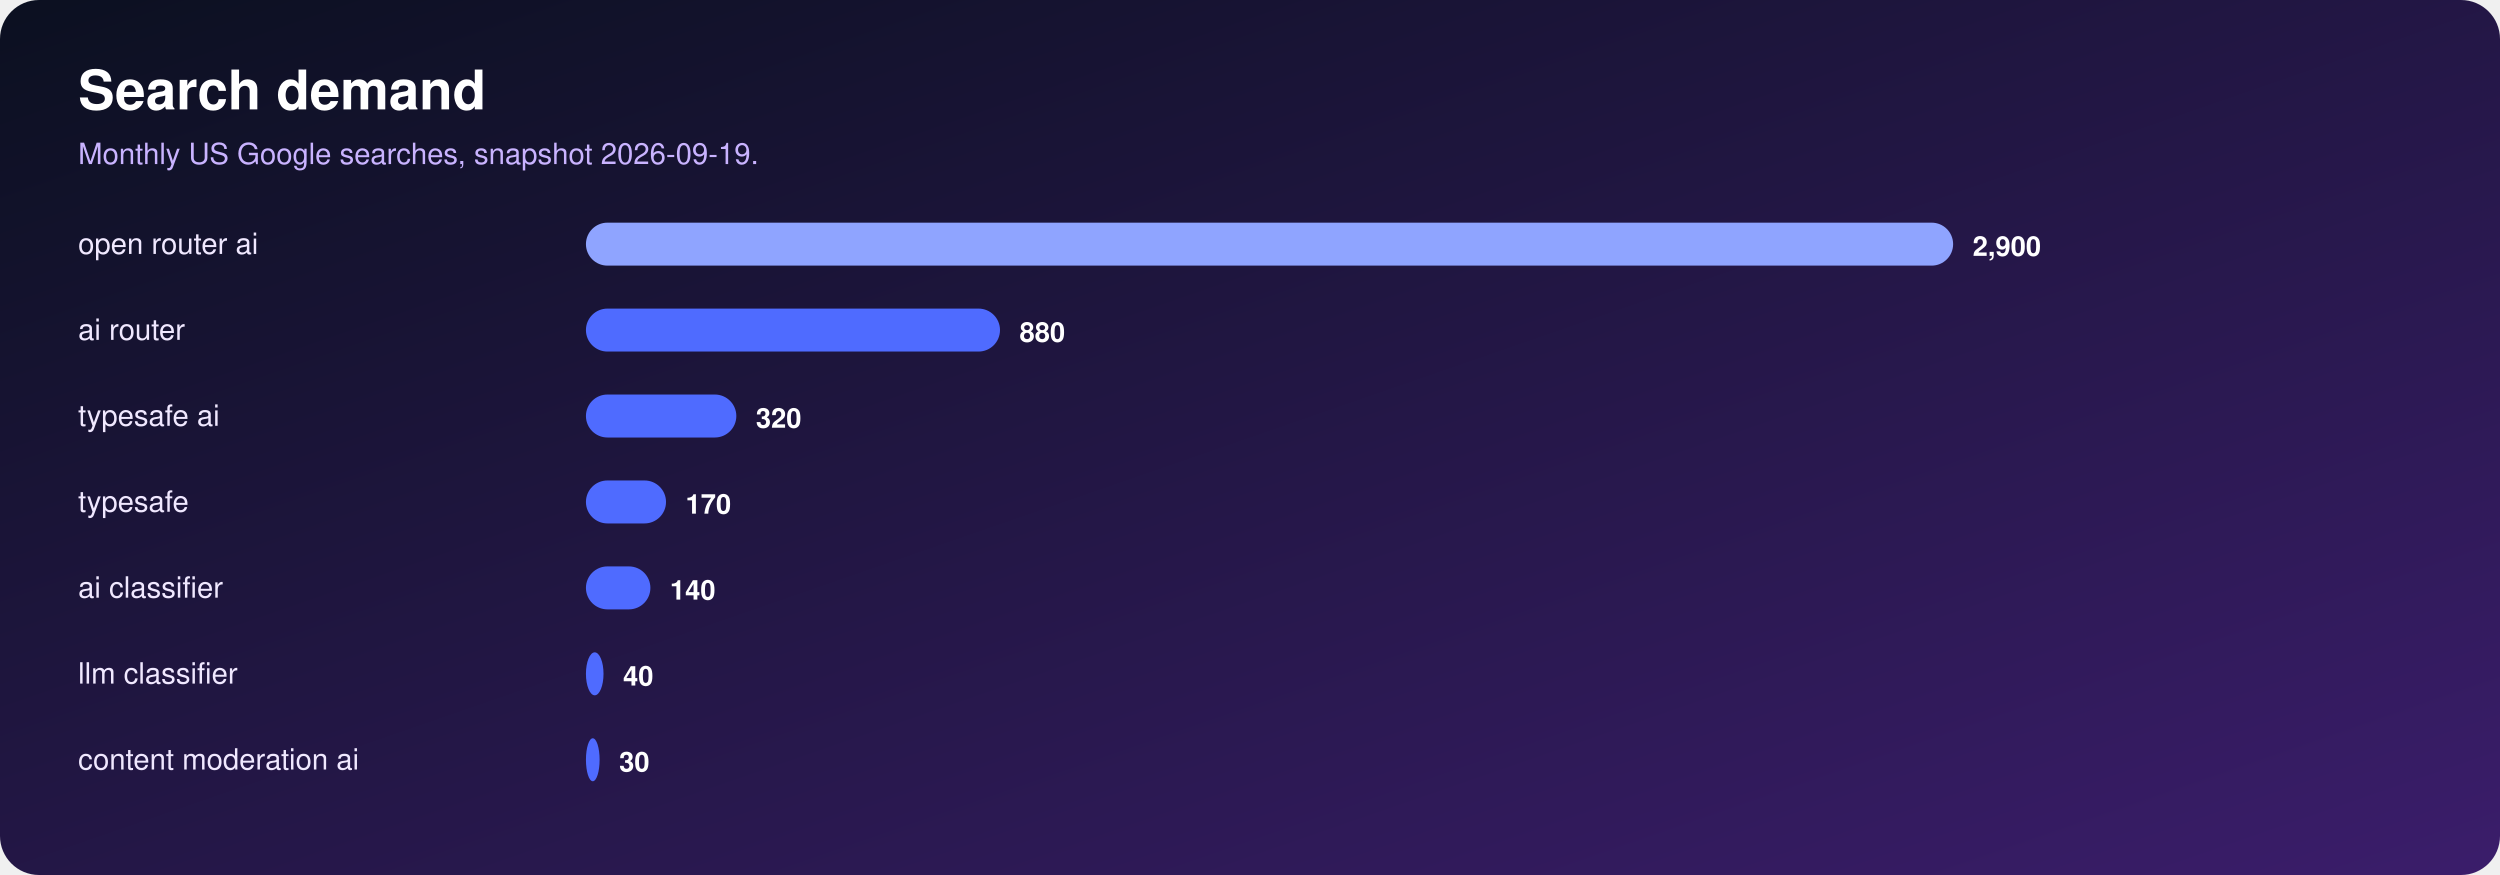
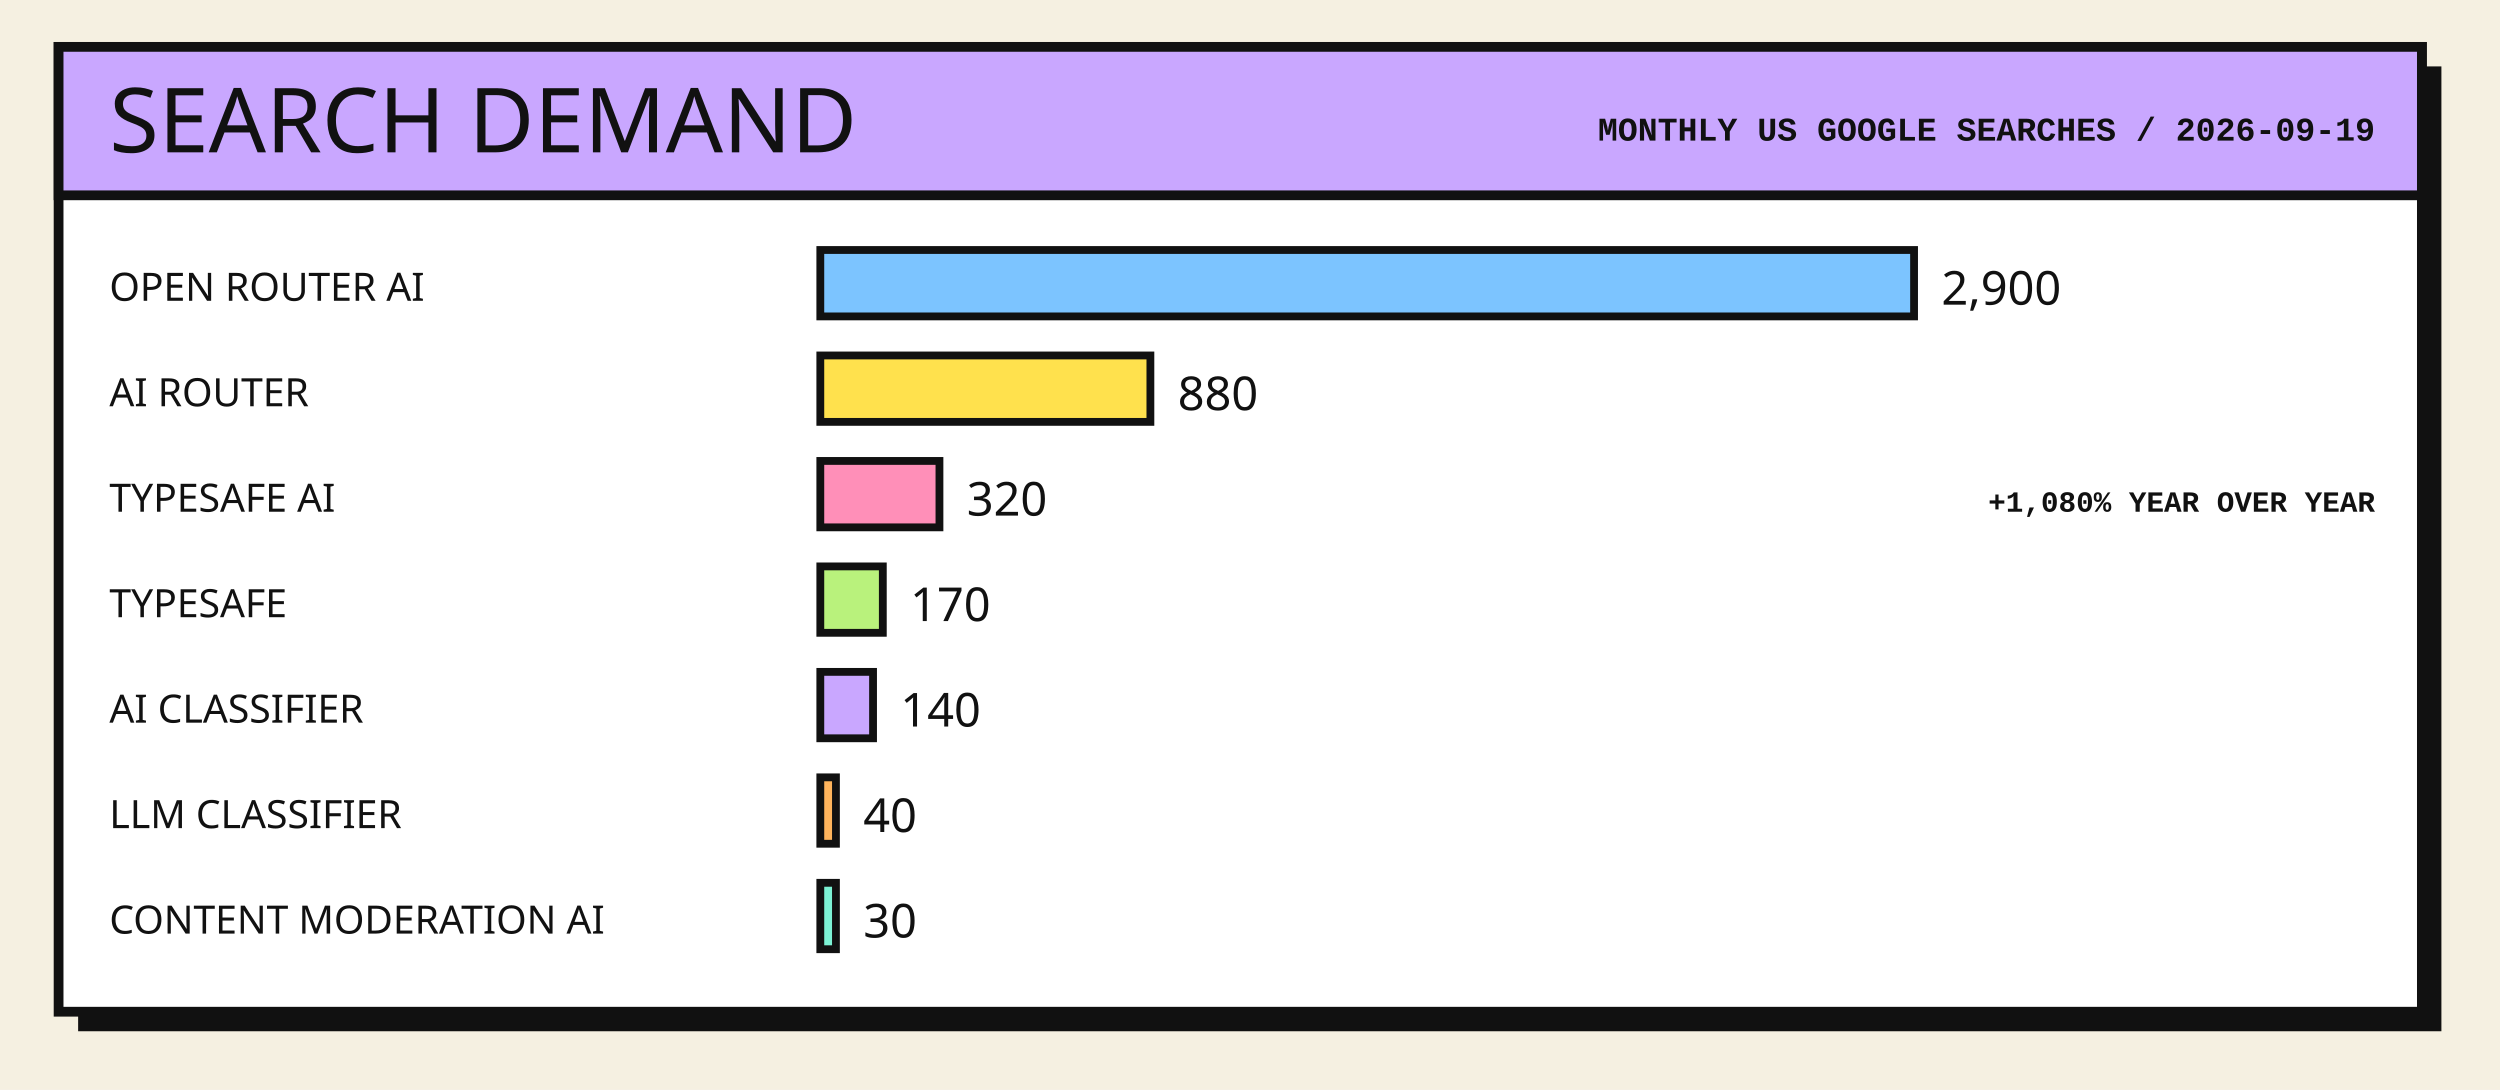
- <svg xmlns="http://www.w3.org/2000/svg" width="1280" height="448" viewBox="0 0 1280 448">
-   <style>@keyframes g{from{transform:scaleX(0)}to{transform:scaleX(1)}}.b{transform-origin:0 0;animation:g 1.2s cubic-bezier(.2,.8,.2,1) both}text{font-family:-apple-system,Segoe UI,Helvetica,Arial,sans-serif}</style>
-   <defs>
-     <linearGradient id="bg" x1="0" y1="0" x2="1" y2="1">
-       <stop offset="0" stop-color="#0b1020" />
-       <stop offset="1" stop-color="#3b1d6b" />
-     </linearGradient>
-   </defs>
-   <rect width="1280" height="448" rx="20" fill="url(#bg)" />
-   <text x="40" y="56" font-size="28" font-weight="800" fill="#fff">Search demand</text>
-   <text x="40" y="84" font-size="15" fill="#c9b3ff">Monthly US Google searches, snapshot 2026-09-19.</text>
-   <text x="40" y="130" font-size="15" fill="#f0e8ff">open router ai</text>
-   <rect class="b" x="300" y="114" width="700" height="22" rx="11" fill="#8fa4ff" style="animation-delay:0.00s" />
-   <text x="1010" y="131" font-size="14" font-weight="700" fill="#fff">2,900</text>
-   <text x="40" y="174" font-size="15" fill="#f0e8ff">ai router</text>
-   <rect class="b" x="300" y="158" width="212" height="22" rx="11" fill="#4f6bff" style="animation-delay:0.08s" />
-   <text x="522" y="175" font-size="14" font-weight="700" fill="#fff">880</text>
-   <text x="40" y="218" font-size="15" fill="#f0e8ff">typesafe ai</text>
-   <rect class="b" x="300" y="202" width="77" height="22" rx="11" fill="#4f6bff" style="animation-delay:0.16s" />
-   <text x="387" y="219" font-size="14" font-weight="700" fill="#fff">320</text>
-   <text x="40" y="262" font-size="15" fill="#f0e8ff">typesafe</text>
-   <rect class="b" x="300" y="246" width="41" height="22" rx="11" fill="#4f6bff" style="animation-delay:0.24s" />
-   <text x="351" y="263" font-size="14" font-weight="700" fill="#fff">170</text>
-   <text x="40" y="306" font-size="15" fill="#f0e8ff">ai classifier</text>
-   <rect class="b" x="300" y="290" width="33" height="22" rx="11" fill="#4f6bff" style="animation-delay:0.32s" />
-   <text x="343" y="307" font-size="14" font-weight="700" fill="#fff">140</text>
-   <text x="40" y="350" font-size="15" fill="#f0e8ff">llm classifier</text>
-   <rect class="b" x="300" y="334" width="9" height="22" rx="11" fill="#4f6bff" style="animation-delay:0.40s" />
-   <text x="319" y="351" font-size="14" font-weight="700" fill="#fff">40</text>
-   <text x="40" y="394" font-size="15" fill="#f0e8ff">content moderation ai</text>
-   <rect class="b" x="300" y="378" width="7" height="22" rx="11" fill="#4f6bff" style="animation-delay:0.48s" />
-   <text x="317" y="395" font-size="14" font-weight="700" fill="#fff">30</text>
+ <svg xmlns="http://www.w3.org/2000/svg" width="1280" height="558" viewBox="0 0 1280 558">
+   <style>@keyframes g{from{transform:scaleX(0)}to{transform:scaleX(1)}}.b{transform-box:fill-box;transform-origin:0 50%;animation:g 1s cubic-bezier(.2,.8,.2,1) both}</style>
+   <rect width="1280" height="558" fill="#f5f0e1" />
+   <rect x="40" y="34" width="1210" height="494" fill="#111" />
+   <rect x="30" y="24" width="1210" height="494" fill="#fff" stroke="#111" stroke-width="5" />
+   <rect x="30" y="24" width="1210" height="76" fill="#c9a7ff" stroke="#111" stroke-width="5" />
+   <text x="56" y="78" font-family="Impact,Arial Black,sans-serif" font-size="46" fill="#111" text-anchor="start">SEARCH DEMAND</text>
+   <text x="1216" y="72" font-family="Courier New,monospace" font-size="17" fill="#111" text-anchor="end" font-weight="700">MONTHLY US GOOGLE SEARCHES / 2026-09-19</text>
+   <text x="56" y="154" font-family="Impact,Arial Black,sans-serif" font-size="20" fill="#111" text-anchor="start">OPEN ROUTER AI</text>
+   <rect class="b" x="420" y="128" width="560" height="34" fill="#7cc4ff" stroke="#111" stroke-width="4" style="animation-delay:0.00s" />
+   <text x="994" y="156" font-family="Impact,Arial Black,sans-serif" font-size="24" fill="#111" text-anchor="start">2,900</text>
+   <text x="56" y="208" font-family="Impact,Arial Black,sans-serif" font-size="20" fill="#111" text-anchor="start">AI ROUTER</text>
+   <rect class="b" x="420" y="182" width="169" height="34" fill="#ffe14d" stroke="#111" stroke-width="4" style="animation-delay:0.07s" />
+   <text x="603" y="210" font-family="Impact,Arial Black,sans-serif" font-size="24" fill="#111" text-anchor="start">880</text>
+   <text x="56" y="262" font-family="Impact,Arial Black,sans-serif" font-size="20" fill="#111" text-anchor="start">TYPESAFE AI</text>
+   <rect class="b" x="420" y="236" width="61" height="34" fill="#ff8fb8" stroke="#111" stroke-width="4" style="animation-delay:0.14s" />
+   <text x="495" y="264" font-family="Impact,Arial Black,sans-serif" font-size="24" fill="#111" text-anchor="start">320</text>
+   <text x="1216" y="262" font-family="Courier New,monospace" font-size="15" fill="#111" text-anchor="end" font-weight="700">+1,080% YEAR OVER YEAR</text>
+   <text x="56" y="316" font-family="Impact,Arial Black,sans-serif" font-size="20" fill="#111" text-anchor="start">TYPESAFE</text>
+   <rect class="b" x="420" y="290" width="32" height="34" fill="#b9f27c" stroke="#111" stroke-width="4" style="animation-delay:0.21s" />
+   <text x="466" y="318" font-family="Impact,Arial Black,sans-serif" font-size="24" fill="#111" text-anchor="start">170</text>
+   <text x="56" y="370" font-family="Impact,Arial Black,sans-serif" font-size="20" fill="#111" text-anchor="start">AI CLASSIFIER</text>
+   <rect class="b" x="420" y="344" width="27" height="34" fill="#c9a7ff" stroke="#111" stroke-width="4" style="animation-delay:0.28s" />
+   <text x="461" y="372" font-family="Impact,Arial Black,sans-serif" font-size="24" fill="#111" text-anchor="start">140</text>
+   <text x="56" y="424" font-family="Impact,Arial Black,sans-serif" font-size="20" fill="#111" text-anchor="start">LLM CLASSIFIER</text>
+   <rect class="b" x="420" y="398" width="8" height="34" fill="#ffb45c" stroke="#111" stroke-width="4" style="animation-delay:0.35s" />
+   <text x="442" y="426" font-family="Impact,Arial Black,sans-serif" font-size="24" fill="#111" text-anchor="start">40</text>
+   <text x="56" y="478" font-family="Impact,Arial Black,sans-serif" font-size="20" fill="#111" text-anchor="start">CONTENT MODERATION AI</text>
+   <rect class="b" x="420" y="452" width="8" height="34" fill="#7cf2d4" stroke="#111" stroke-width="4" style="animation-delay:0.42s" />
+   <text x="442" y="480" font-family="Impact,Arial Black,sans-serif" font-size="24" fill="#111" text-anchor="start">30</text>
</svg>
